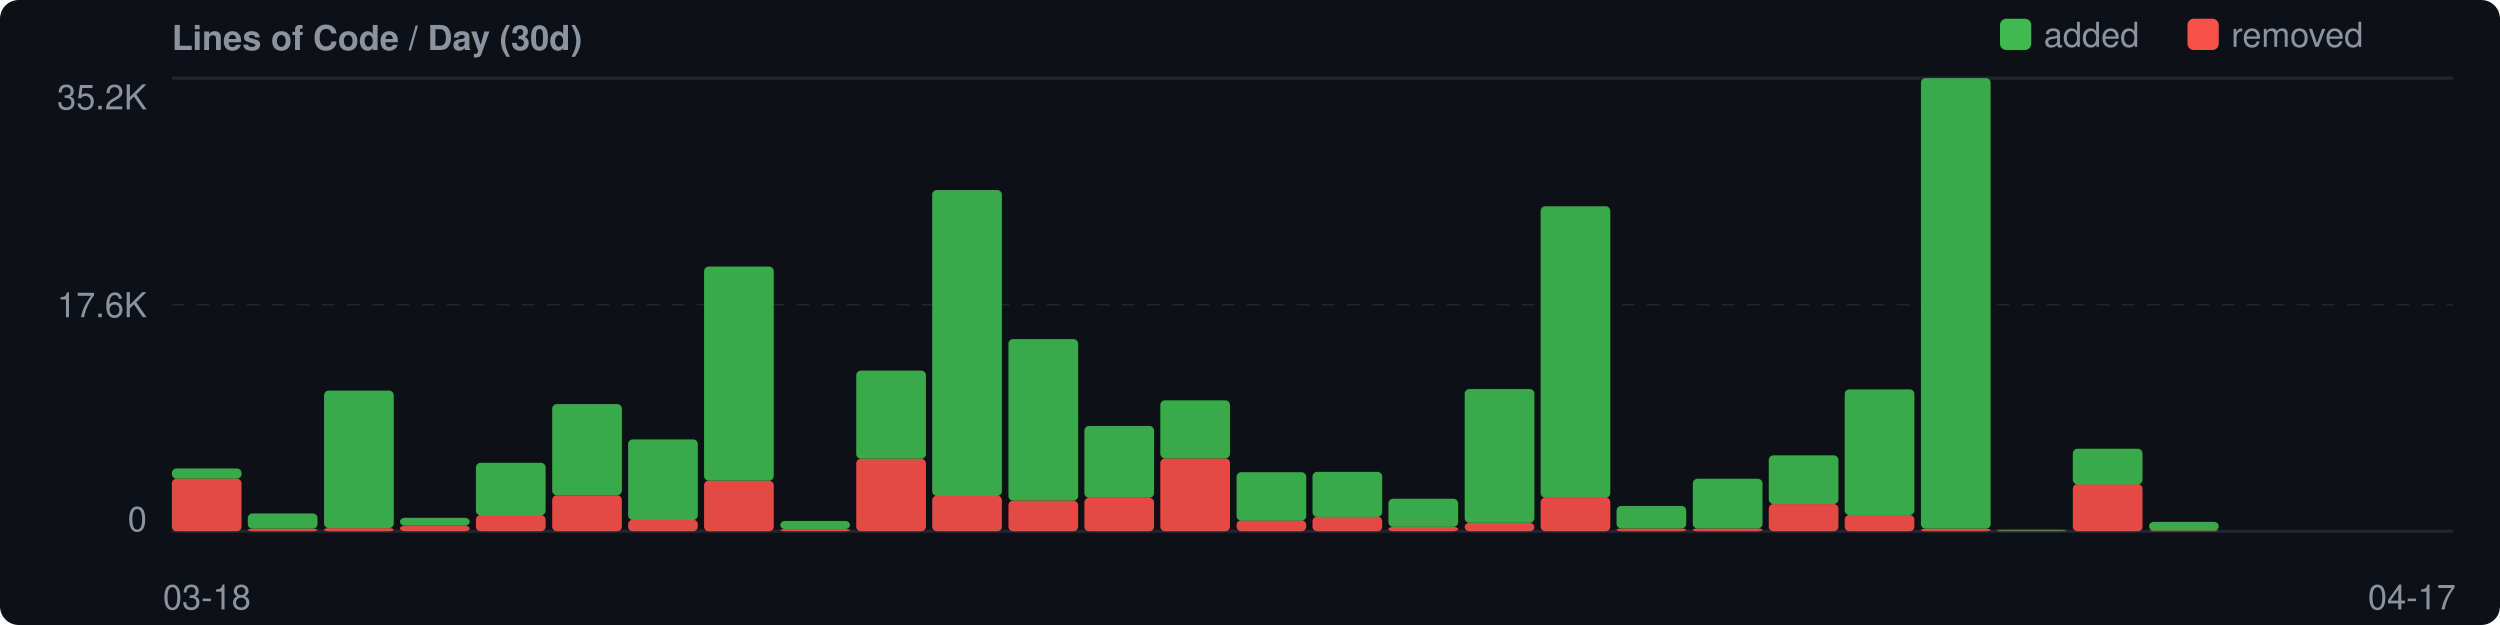
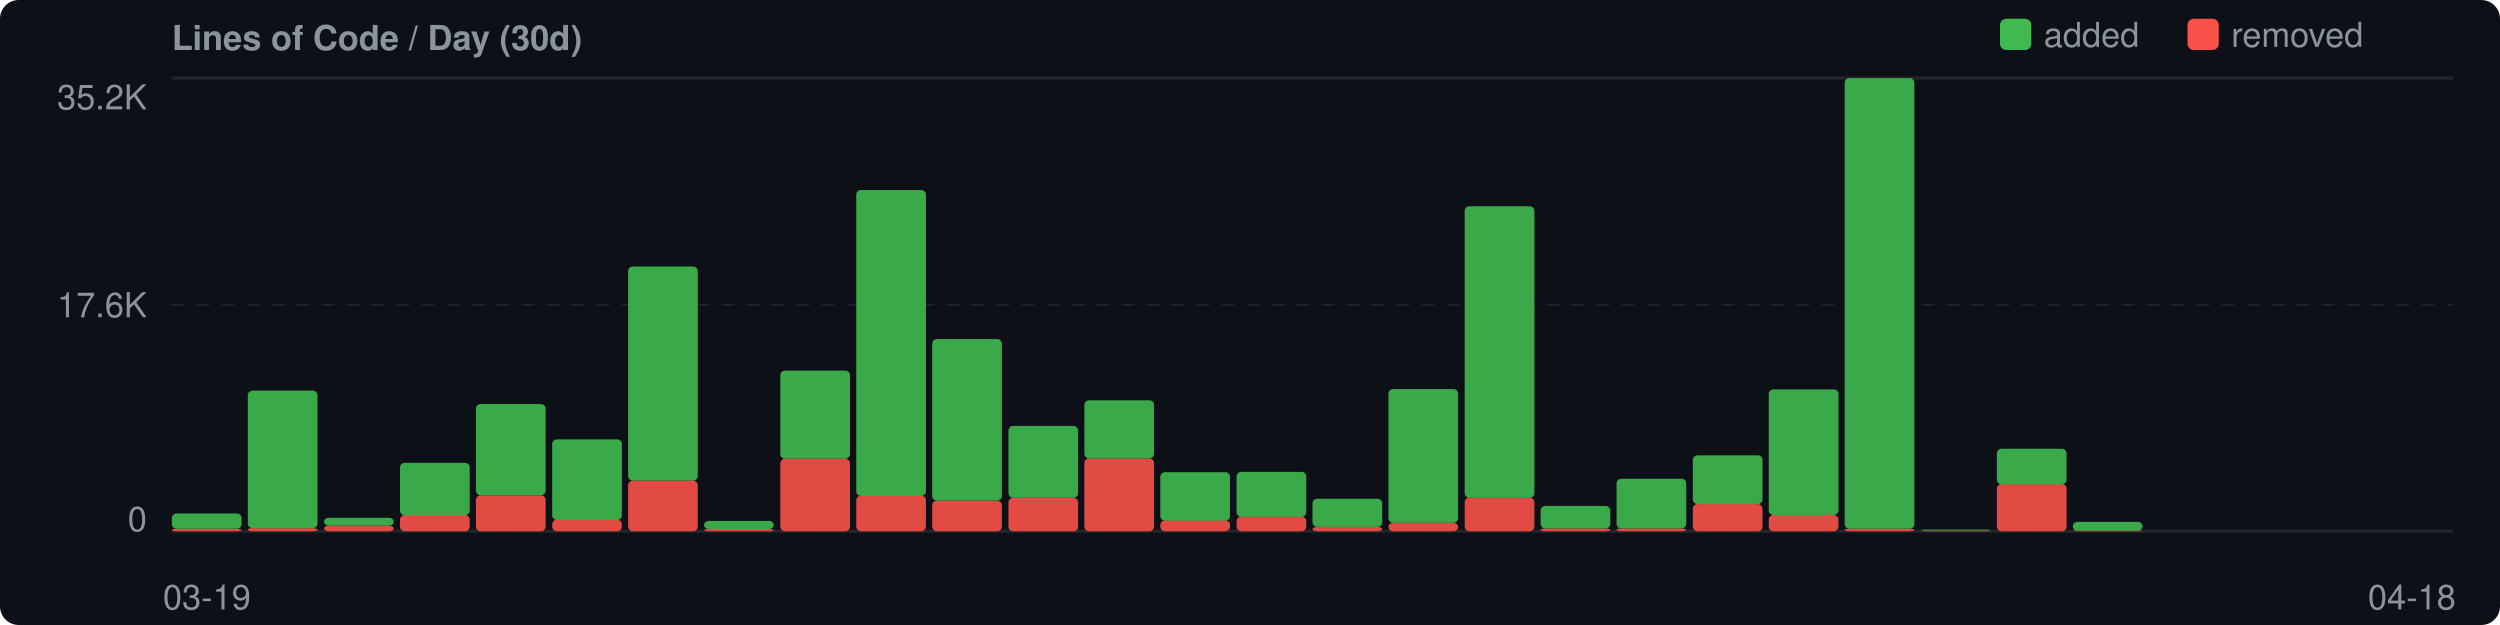
<svg xmlns="http://www.w3.org/2000/svg" width="800" height="200" viewBox="0 0 800 200">
  <rect width="800" height="200" fill="#0d1117" rx="6" />
  <style>text { font-family: system-ui, -apple-system, 'Segoe UI', Helvetica, Arial, sans-serif; fill: #8b949e; font-size: 11px; }</style>
  <text x="55" y="16" fill="#c9d1d9" font-size="13" font-weight="600">Lines of Code / Day (30d)</text>
  <rect x="640" y="6" width="10" height="10" fill="#3fb950" rx="2" />
  <text x="654" y="15" font-size="10" fill="#c9d1d9">added</text>
  <rect x="700" y="6" width="10" height="10" fill="#f85149" rx="2" />
  <text x="714" y="15" font-size="10" fill="#c9d1d9">removed</text>
  <text x="47" y="35" text-anchor="end" font-size="10">35.2K</text>
  <text x="47" y="170" text-anchor="end" font-size="10">0</text>
  <line x1="55" y1="25" x2="785" y2="25" stroke="#21262d" stroke-width="1" />
  <line x1="55" y1="170" x2="785" y2="170" stroke="#21262d" stroke-width="1" />
  <line x1="55" y1="97.5" x2="785" y2="97.5" stroke="#21262d" stroke-width="0.5" stroke-dasharray="4,4" />
  <text x="47" y="101.5" text-anchor="end" font-size="10">17.6K</text>
-   <rect x="55.0" y="153.2" width="22.3" height="16.8" fill="#f85149" rx="1.5" opacity="0.9" />
-   <rect x="55.0" y="149.9" width="22.3" height="3.3" fill="#3fb950" rx="1.5" opacity="0.9" />
-   <text x="66.2" y="195" text-anchor="middle" font-size="10">03-18</text>
-   <rect x="79.3" y="169.2" width="22.3" height="0.8" fill="#f85149" rx="1.5" opacity="0.9" />
-   <rect x="79.3" y="164.3" width="22.3" height="4.9" fill="#3fb950" rx="1.5" opacity="0.9" />
-   <rect x="103.7" y="169.0" width="22.3" height="1.0" fill="#f85149" rx="1.5" opacity="0.9" />
-   <rect x="103.7" y="125.0" width="22.3" height="44.0" fill="#3fb950" rx="1.5" opacity="0.9" />
-   <rect x="128.0" y="168.2" width="22.3" height="1.8" fill="#f85149" rx="1.5" opacity="0.9" />
-   <rect x="128.0" y="165.7" width="22.3" height="2.5" fill="#3fb950" rx="1.5" opacity="0.9" />
-   <rect x="152.3" y="164.8" width="22.3" height="5.2" fill="#f85149" rx="1.5" opacity="0.9" />
-   <rect x="152.3" y="148.1" width="22.3" height="16.8" fill="#3fb950" rx="1.5" opacity="0.9" />
-   <rect x="176.7" y="158.5" width="22.3" height="11.5" fill="#f85149" rx="1.5" opacity="0.9" />
-   <rect x="176.7" y="129.3" width="22.3" height="29.2" fill="#3fb950" rx="1.5" opacity="0.9" />
-   <rect x="201.0" y="166.3" width="22.3" height="3.7" fill="#f85149" rx="1.5" opacity="0.9" />
-   <rect x="201.0" y="140.6" width="22.3" height="25.8" fill="#3fb950" rx="1.5" opacity="0.9" />
-   <rect x="225.3" y="153.8" width="22.3" height="16.2" fill="#f85149" rx="1.5" opacity="0.9" />
-   <rect x="225.3" y="85.3" width="22.3" height="68.5" fill="#3fb950" rx="1.5" opacity="0.9" />
-   <rect x="249.7" y="169.3" width="22.3" height="0.7" fill="#f85149" rx="1.5" opacity="0.9" />
-   <rect x="249.7" y="166.7" width="22.3" height="2.6" fill="#3fb950" rx="1.5" opacity="0.9" />
-   <rect x="274.0" y="146.8" width="22.3" height="23.2" fill="#f85149" rx="1.5" opacity="0.9" />
-   <rect x="274.0" y="118.6" width="22.3" height="28.2" fill="#3fb950" rx="1.5" opacity="0.9" />
-   <rect x="298.3" y="158.6" width="22.3" height="11.4" fill="#f85149" rx="1.5" opacity="0.9" />
-   <rect x="298.3" y="60.8" width="22.3" height="97.9" fill="#3fb950" rx="1.5" opacity="0.9" />
-   <rect x="322.7" y="160.2" width="22.3" height="9.8" fill="#f85149" rx="1.5" opacity="0.9" />
-   <rect x="322.7" y="108.5" width="22.3" height="51.7" fill="#3fb950" rx="1.5" opacity="0.9" />
-   <rect x="347.0" y="159.3" width="22.3" height="10.7" fill="#f85149" rx="1.5" opacity="0.9" />
-   <rect x="347.0" y="136.3" width="22.3" height="23.0" fill="#3fb950" rx="1.5" opacity="0.9" />
-   <rect x="371.3" y="146.7" width="22.3" height="23.3" fill="#f85149" rx="1.5" opacity="0.9" />
-   <rect x="371.3" y="128.1" width="22.3" height="18.6" fill="#3fb950" rx="1.5" opacity="0.9" />
-   <rect x="395.7" y="166.5" width="22.3" height="3.5" fill="#f85149" rx="1.5" opacity="0.9" />
-   <rect x="395.7" y="151.1" width="22.3" height="15.5" fill="#3fb950" rx="1.5" opacity="0.9" />
-   <rect x="420.0" y="165.3" width="22.3" height="4.7" fill="#f85149" rx="1.5" opacity="0.9" />
-   <rect x="420.0" y="151.0" width="22.3" height="14.4" fill="#3fb950" rx="1.5" opacity="0.9" />
-   <rect x="444.3" y="168.6" width="22.3" height="1.4" fill="#f85149" rx="1.5" opacity="0.9" />
-   <rect x="444.3" y="159.6" width="22.3" height="9.0" fill="#3fb950" rx="1.5" opacity="0.9" />
-   <rect x="468.7" y="167.3" width="22.3" height="2.7" fill="#f85149" rx="1.5" opacity="0.9" />
-   <rect x="468.7" y="124.5" width="22.3" height="42.8" fill="#3fb950" rx="1.5" opacity="0.9" />
-   <rect x="493.0" y="159.2" width="22.3" height="10.8" fill="#f85149" rx="1.5" opacity="0.9" />
-   <rect x="493.0" y="66.0" width="22.3" height="93.3" fill="#3fb950" rx="1.5" opacity="0.9" />
+   <rect x="55.0" y="169.2" width="22.3" height="0.8" fill="#f85149" rx="1.5" opacity="0.9" />
+   <rect x="55.0" y="164.3" width="22.3" height="4.9" fill="#3fb950" rx="1.5" opacity="0.9" />
+   <text x="66.2" y="195" text-anchor="middle" font-size="10">03-19</text>
+   <rect x="79.3" y="169.0" width="22.3" height="1.0" fill="#f85149" rx="1.5" opacity="0.9" />
+   <rect x="79.3" y="125.0" width="22.3" height="44.0" fill="#3fb950" rx="1.5" opacity="0.9" />
+   <rect x="103.7" y="168.2" width="22.3" height="1.8" fill="#f85149" rx="1.5" opacity="0.9" />
+   <rect x="103.7" y="165.7" width="22.3" height="2.5" fill="#3fb950" rx="1.5" opacity="0.9" />
+   <rect x="128.0" y="164.8" width="22.3" height="5.2" fill="#f85149" rx="1.5" opacity="0.9" />
+   <rect x="128.0" y="148.1" width="22.3" height="16.8" fill="#3fb950" rx="1.5" opacity="0.9" />
+   <rect x="152.3" y="158.5" width="22.3" height="11.5" fill="#f85149" rx="1.5" opacity="0.9" />
+   <rect x="152.3" y="129.3" width="22.3" height="29.2" fill="#3fb950" rx="1.5" opacity="0.9" />
+   <rect x="176.7" y="166.3" width="22.3" height="3.7" fill="#f85149" rx="1.5" opacity="0.9" />
+   <rect x="176.7" y="140.6" width="22.3" height="25.8" fill="#3fb950" rx="1.5" opacity="0.9" />
+   <rect x="201.0" y="153.8" width="22.3" height="16.2" fill="#f85149" rx="1.5" opacity="0.9" />
+   <rect x="201.0" y="85.3" width="22.3" height="68.5" fill="#3fb950" rx="1.5" opacity="0.9" />
+   <rect x="225.3" y="169.3" width="22.3" height="0.7" fill="#f85149" rx="1.5" opacity="0.9" />
+   <rect x="225.3" y="166.7" width="22.3" height="2.6" fill="#3fb950" rx="1.5" opacity="0.9" />
+   <rect x="249.7" y="146.8" width="22.3" height="23.2" fill="#f85149" rx="1.5" opacity="0.9" />
+   <rect x="249.7" y="118.6" width="22.3" height="28.2" fill="#3fb950" rx="1.5" opacity="0.9" />
+   <rect x="274.0" y="158.6" width="22.3" height="11.4" fill="#f85149" rx="1.5" opacity="0.9" />
+   <rect x="274.0" y="60.8" width="22.3" height="97.9" fill="#3fb950" rx="1.5" opacity="0.9" />
+   <rect x="298.3" y="160.2" width="22.3" height="9.8" fill="#f85149" rx="1.5" opacity="0.9" />
+   <rect x="298.3" y="108.5" width="22.3" height="51.7" fill="#3fb950" rx="1.5" opacity="0.9" />
+   <rect x="322.7" y="159.3" width="22.3" height="10.7" fill="#f85149" rx="1.5" opacity="0.9" />
+   <rect x="322.7" y="136.3" width="22.3" height="23.0" fill="#3fb950" rx="1.5" opacity="0.9" />
+   <rect x="347.0" y="146.7" width="22.3" height="23.3" fill="#f85149" rx="1.5" opacity="0.9" />
+   <rect x="347.0" y="128.1" width="22.3" height="18.6" fill="#3fb950" rx="1.5" opacity="0.9" />
+   <rect x="371.3" y="166.5" width="22.3" height="3.5" fill="#f85149" rx="1.5" opacity="0.9" />
+   <rect x="371.3" y="151.1" width="22.3" height="15.5" fill="#3fb950" rx="1.5" opacity="0.9" />
+   <rect x="395.7" y="165.3" width="22.3" height="4.7" fill="#f85149" rx="1.5" opacity="0.9" />
+   <rect x="395.7" y="151.0" width="22.3" height="14.4" fill="#3fb950" rx="1.5" opacity="0.9" />
+   <rect x="420.0" y="168.6" width="22.3" height="1.4" fill="#f85149" rx="1.5" opacity="0.9" />
+   <rect x="420.0" y="159.6" width="22.3" height="9.0" fill="#3fb950" rx="1.5" opacity="0.9" />
+   <rect x="444.3" y="167.3" width="22.3" height="2.7" fill="#f85149" rx="1.5" opacity="0.9" />
+   <rect x="444.3" y="124.5" width="22.3" height="42.8" fill="#3fb950" rx="1.5" opacity="0.9" />
+   <rect x="468.7" y="159.2" width="22.3" height="10.8" fill="#f85149" rx="1.5" opacity="0.9" />
+   <rect x="468.7" y="66.0" width="22.3" height="93.3" fill="#3fb950" rx="1.5" opacity="0.9" />
+   <rect x="493.0" y="169.1" width="22.3" height="0.9" fill="#f85149" rx="1.5" opacity="0.9" />
+   <rect x="493.0" y="161.9" width="22.3" height="7.2" fill="#3fb950" rx="1.5" opacity="0.9" />
  <rect x="517.3" y="169.1" width="22.3" height="0.9" fill="#f85149" rx="1.5" opacity="0.9" />
-   <rect x="517.3" y="161.9" width="22.3" height="7.2" fill="#3fb950" rx="1.5" opacity="0.9" />
-   <rect x="541.7" y="169.1" width="22.3" height="0.9" fill="#f85149" rx="1.5" opacity="0.9" />
-   <rect x="541.7" y="153.2" width="22.3" height="15.9" fill="#3fb950" rx="1.5" opacity="0.9" />
-   <rect x="566.0" y="161.3" width="22.3" height="8.7" fill="#f85149" rx="1.5" opacity="0.9" />
-   <rect x="566.0" y="145.7" width="22.3" height="15.6" fill="#3fb950" rx="1.5" opacity="0.9" />
-   <rect x="590.3" y="164.8" width="22.3" height="5.2" fill="#f85149" rx="1.5" opacity="0.9" />
-   <rect x="590.3" y="124.6" width="22.3" height="40.2" fill="#3fb950" rx="1.5" opacity="0.9" />
-   <rect x="614.7" y="169.2" width="22.3" height="0.8" fill="#f85149" rx="1.5" opacity="0.9" />
-   <rect x="614.7" y="25.0" width="22.3" height="144.2" fill="#3fb950" rx="1.5" opacity="0.9" />
-   <rect x="639.0" y="169.8" width="22.3" height="0.2" fill="#f85149" rx="1.5" opacity="0.9" />
-   <rect x="639.0" y="169.5" width="22.3" height="0.3" fill="#3fb950" rx="1.5" opacity="0.9" />
-   <rect x="663.3" y="154.9" width="22.3" height="15.1" fill="#f85149" rx="1.5" opacity="0.9" />
-   <rect x="663.3" y="143.6" width="22.3" height="11.4" fill="#3fb950" rx="1.5" opacity="0.9" />
-   <rect x="687.7" y="169.7" width="22.3" height="0.3" fill="#f85149" rx="1.5" opacity="0.9" />
-   <rect x="687.7" y="167.0" width="22.3" height="2.8" fill="#3fb950" rx="1.5" opacity="0.9" />
-   <rect x="760.7" y="170.0" width="22.3" height="0.0" fill="#f85149" rx="1.5" opacity="0.9" />
-   <rect x="760.7" y="169.9" width="22.3" height="0.0" fill="#3fb950" rx="1.5" opacity="0.9" />
-   <text x="771.8" y="195" text-anchor="middle" font-size="10">04-17</text>
+   <rect x="517.3" y="153.2" width="22.3" height="15.9" fill="#3fb950" rx="1.5" opacity="0.9" />
+   <rect x="541.7" y="161.3" width="22.3" height="8.7" fill="#f85149" rx="1.5" opacity="0.9" />
+   <rect x="541.7" y="145.7" width="22.3" height="15.6" fill="#3fb950" rx="1.5" opacity="0.9" />
+   <rect x="566.0" y="164.8" width="22.3" height="5.2" fill="#f85149" rx="1.5" opacity="0.9" />
+   <rect x="566.0" y="124.6" width="22.3" height="40.2" fill="#3fb950" rx="1.5" opacity="0.9" />
+   <rect x="590.3" y="169.2" width="22.3" height="0.8" fill="#f85149" rx="1.5" opacity="0.9" />
+   <rect x="590.3" y="25.0" width="22.3" height="144.2" fill="#3fb950" rx="1.5" opacity="0.9" />
+   <rect x="614.7" y="169.8" width="22.3" height="0.2" fill="#f85149" rx="1.5" opacity="0.9" />
+   <rect x="614.7" y="169.5" width="22.3" height="0.3" fill="#3fb950" rx="1.5" opacity="0.9" />
+   <rect x="639.0" y="154.9" width="22.3" height="15.1" fill="#f85149" rx="1.5" opacity="0.9" />
+   <rect x="639.0" y="143.6" width="22.3" height="11.4" fill="#3fb950" rx="1.5" opacity="0.9" />
+   <rect x="663.3" y="169.7" width="22.3" height="0.3" fill="#f85149" rx="1.5" opacity="0.9" />
+   <rect x="663.3" y="167.0" width="22.3" height="2.8" fill="#3fb950" rx="1.5" opacity="0.9" />
+   <rect x="736.3" y="170.0" width="22.3" height="0.0" fill="#f85149" rx="1.5" opacity="0.9" />
+   <rect x="736.3" y="169.9" width="22.3" height="0.0" fill="#3fb950" rx="1.5" opacity="0.9" />
+   <text x="771.8" y="195" text-anchor="middle" font-size="10">04-18</text>
</svg>
